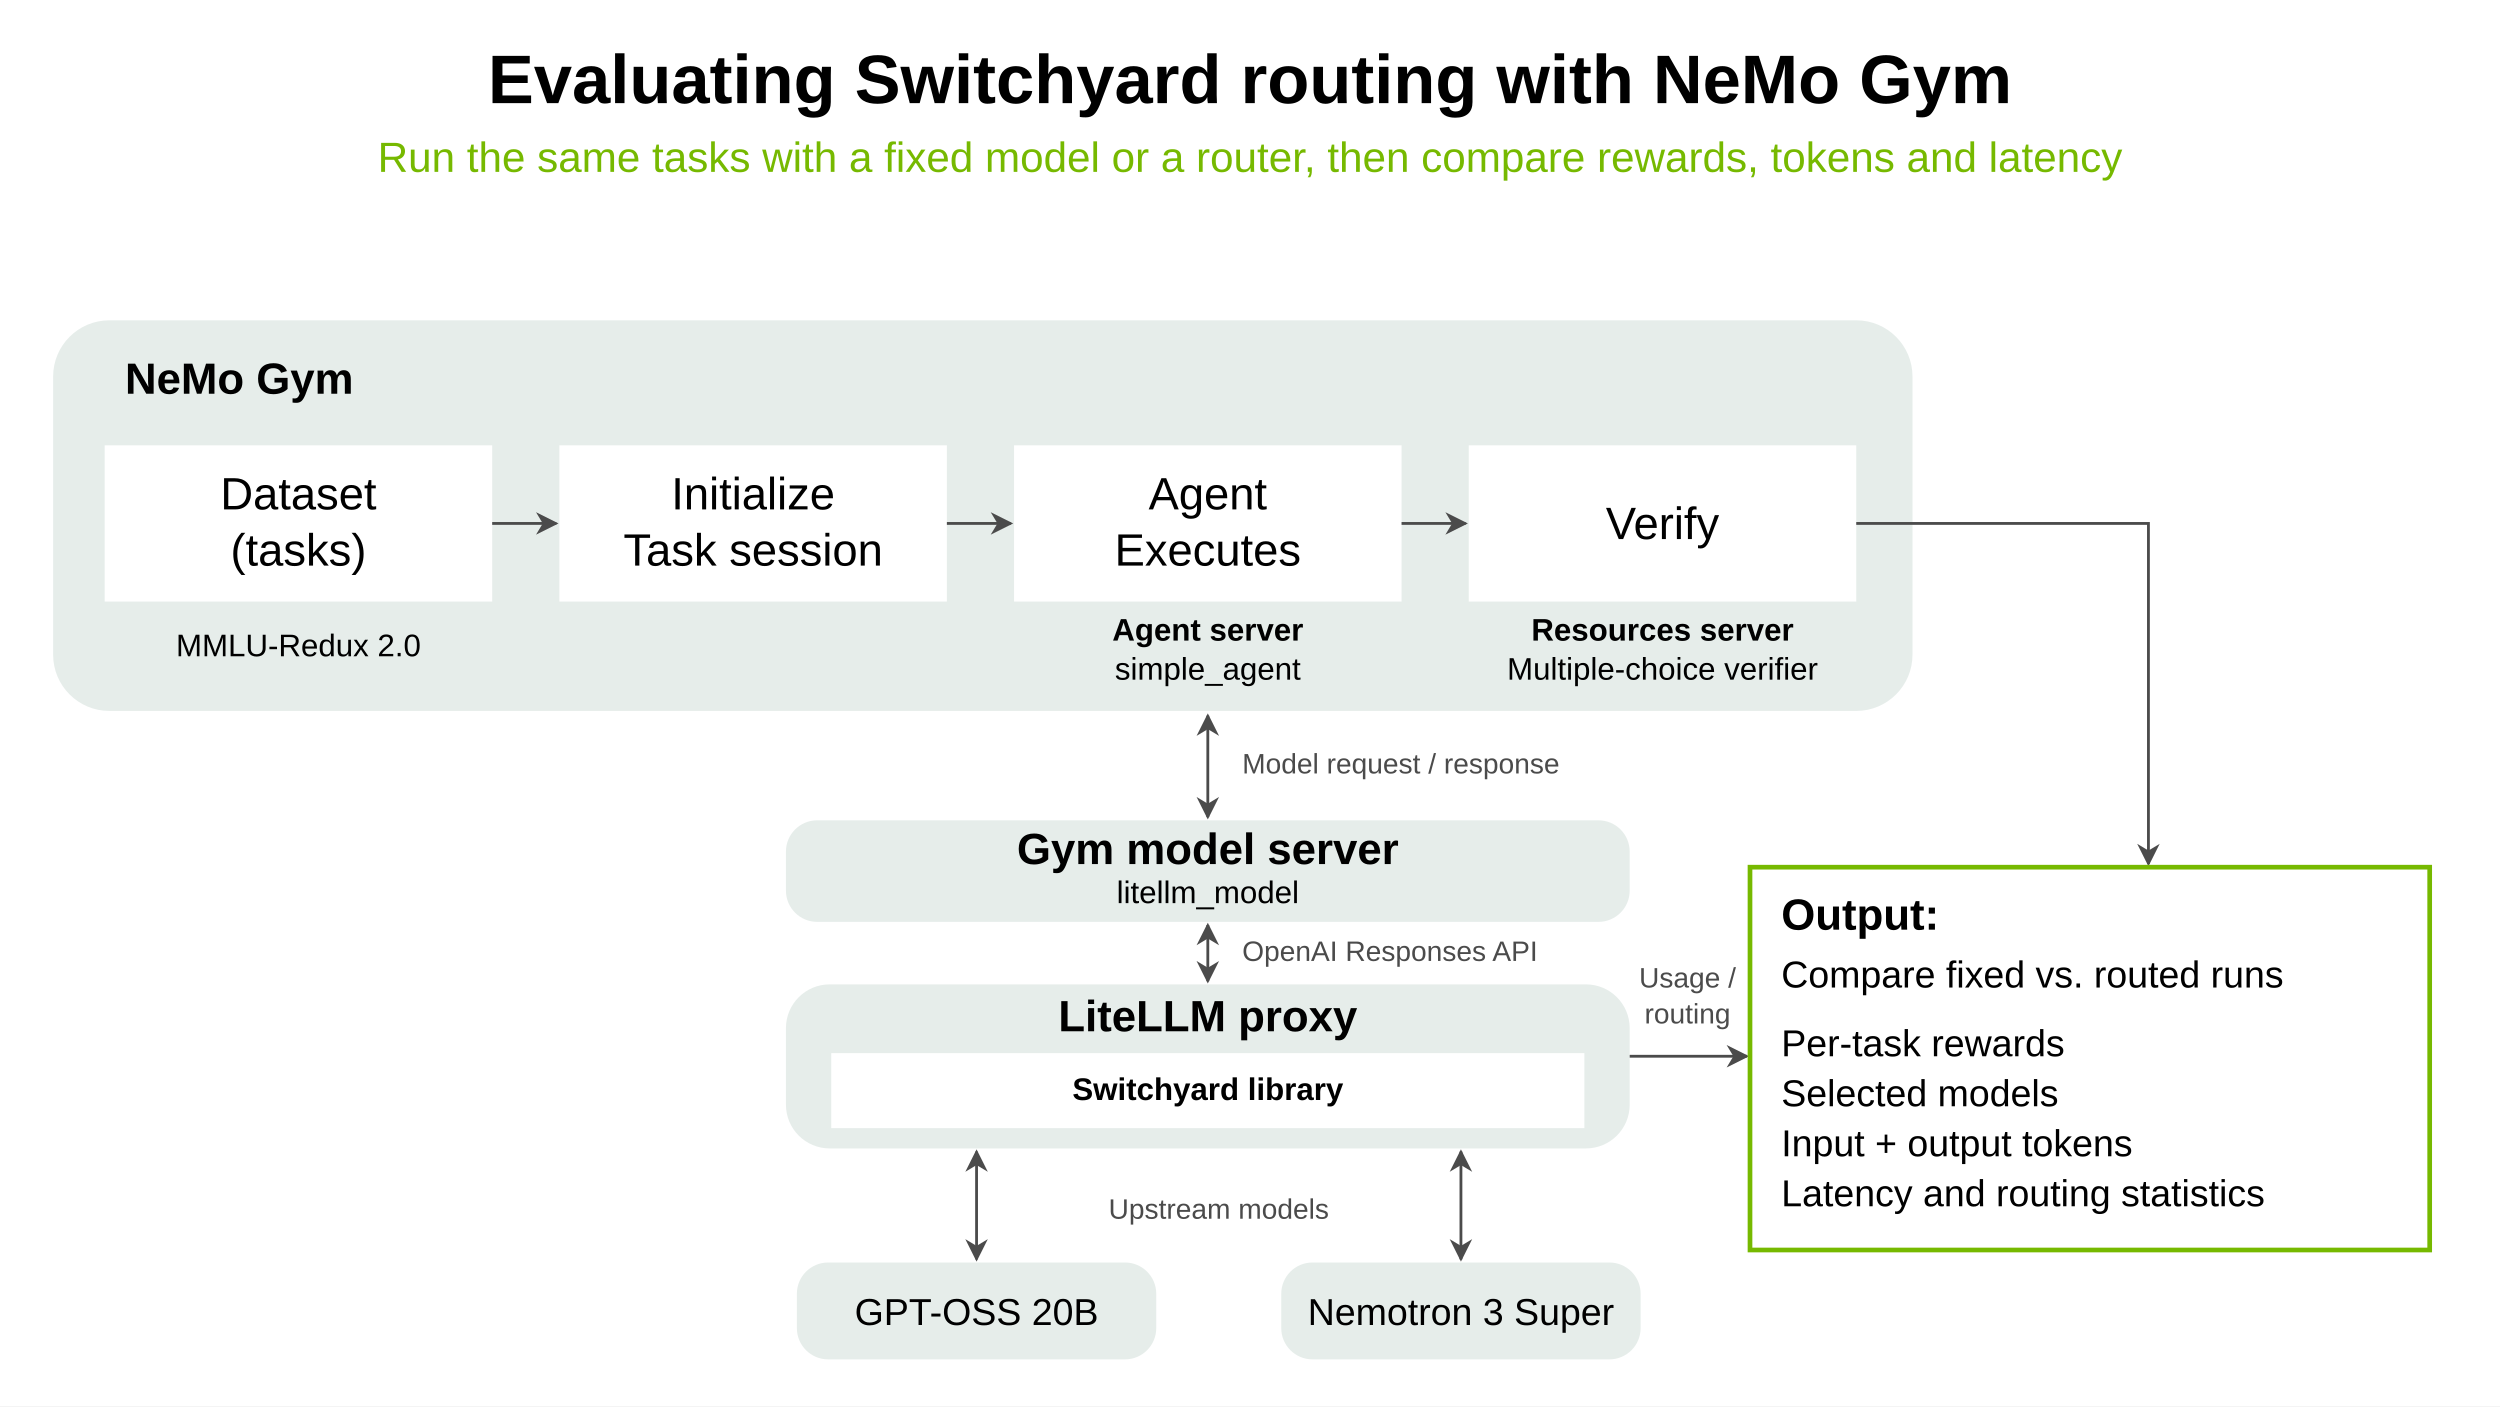
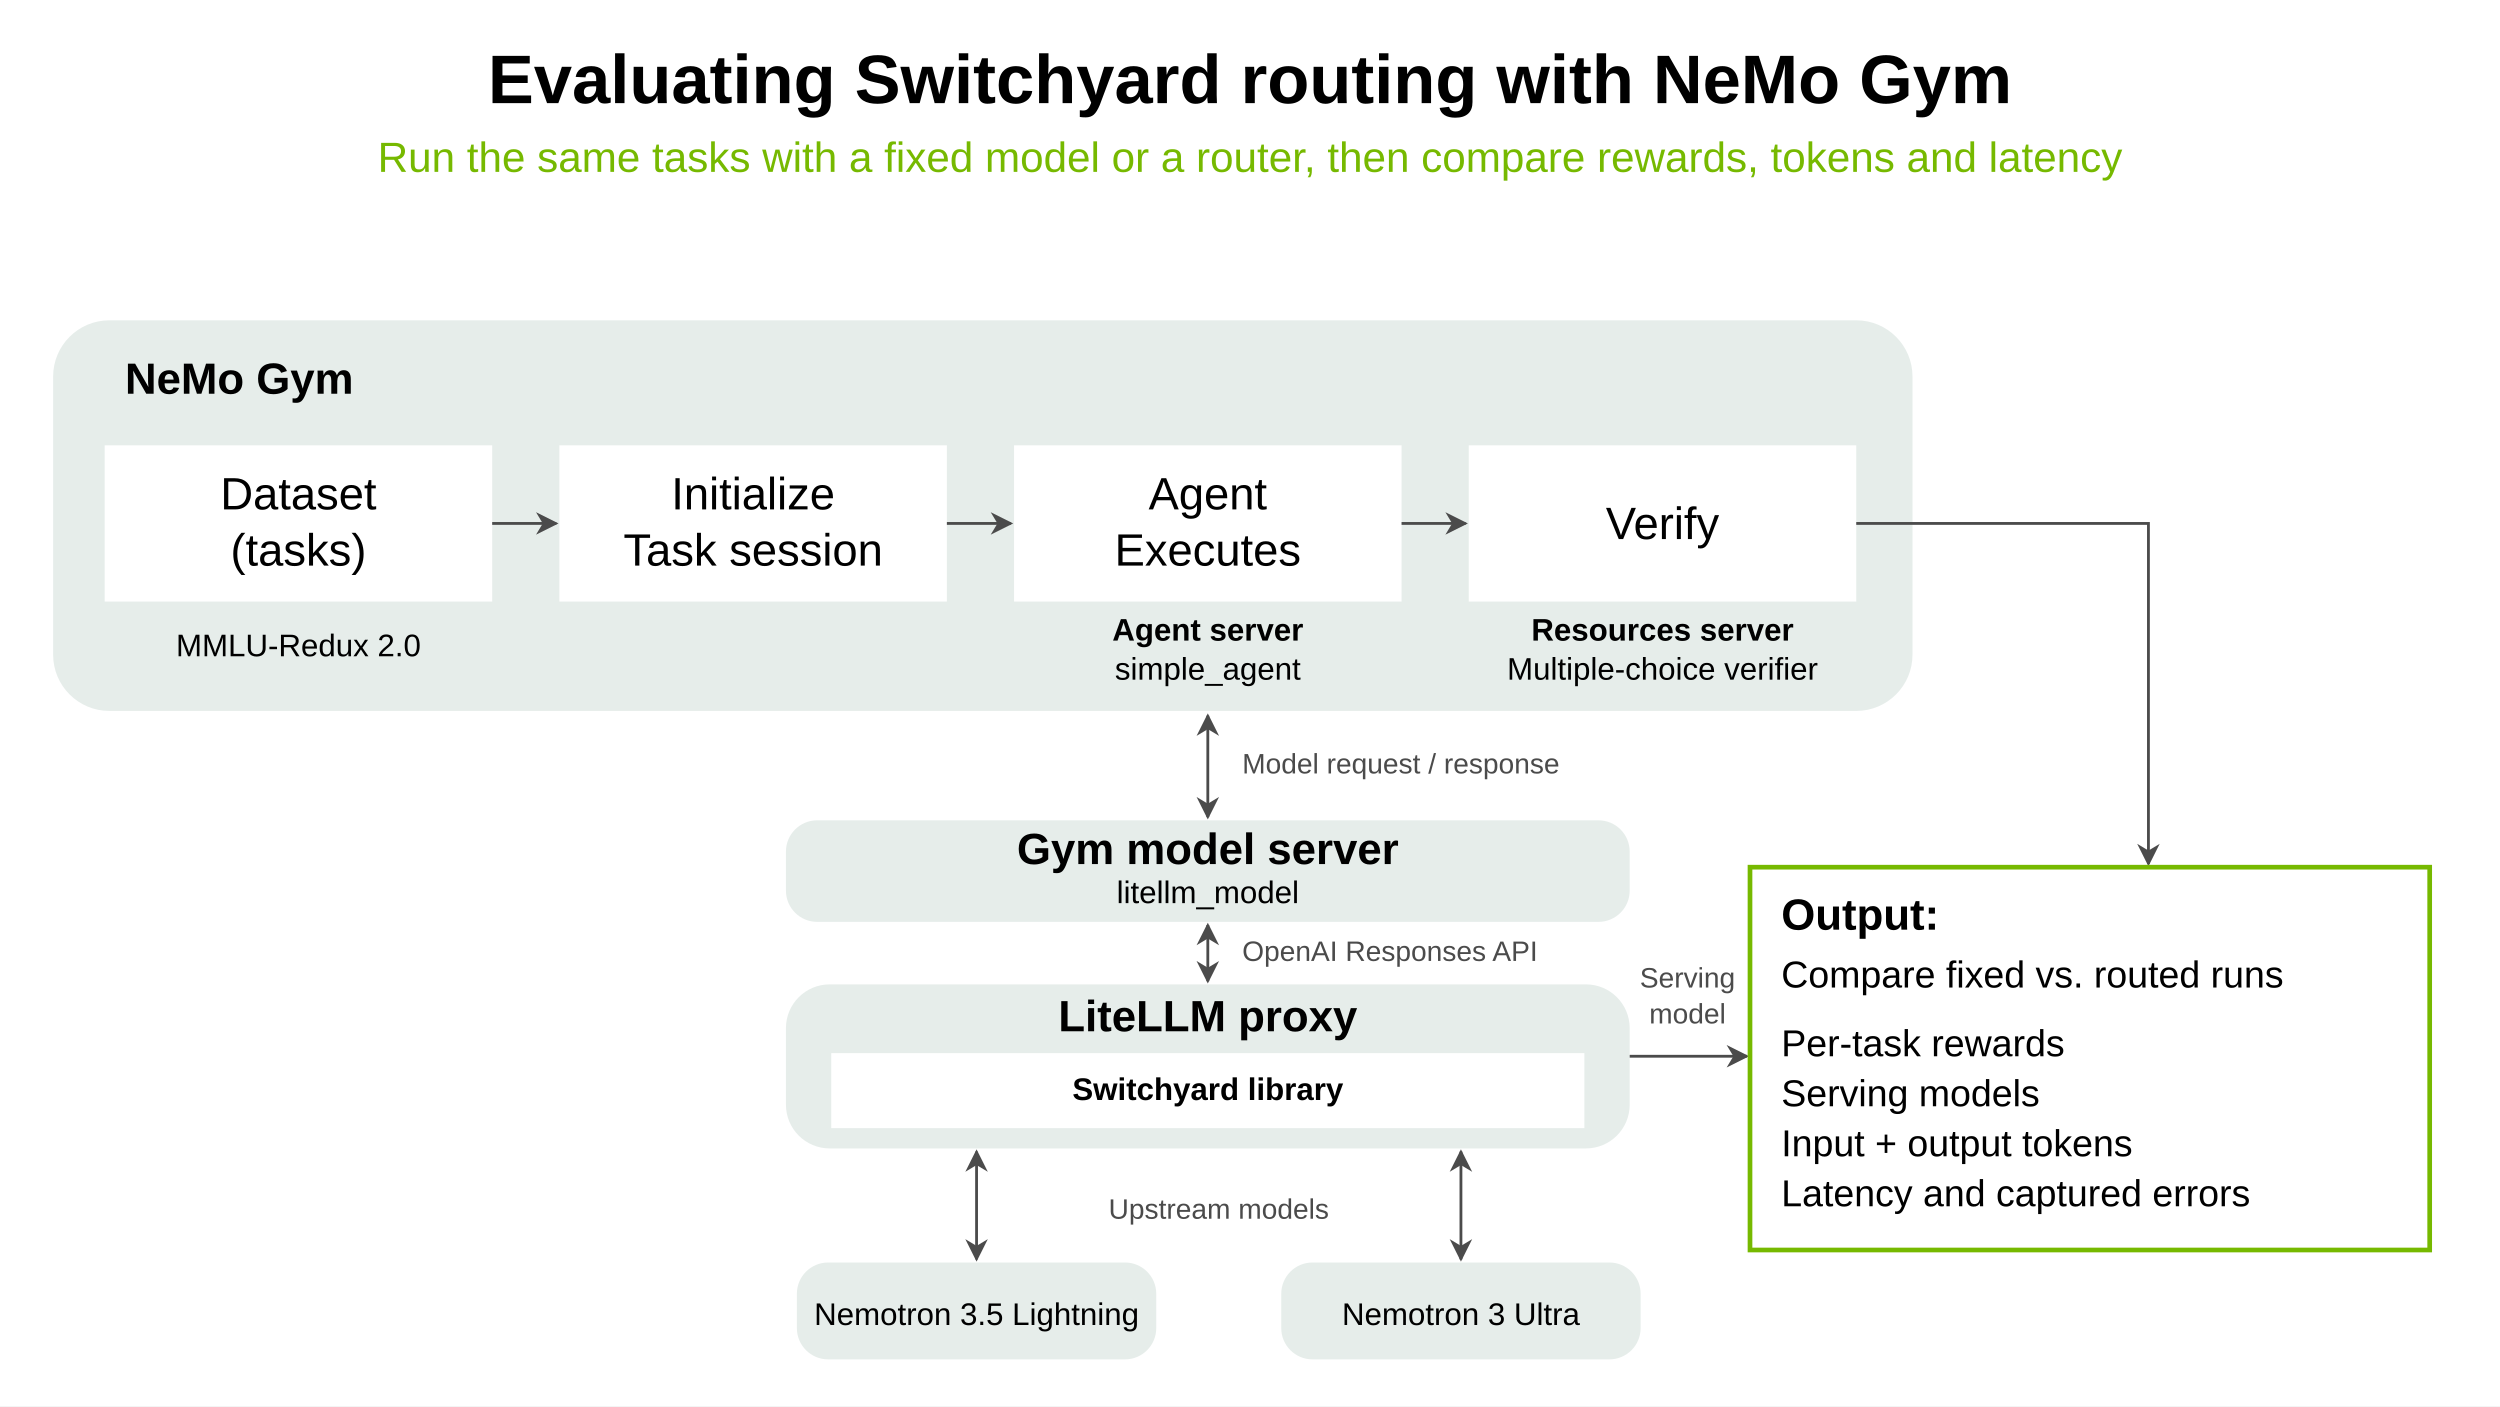
<svg xmlns="http://www.w3.org/2000/svg" width="1600" height="900" viewBox="0 0 1600 900" role="img" aria-labelledby="title description">
  <defs>
    <marker id="arrow" viewBox="0 0 10 10" refX="9" refY="5" markerWidth="8" markerHeight="8" orient="auto-start-reverse">
      <path d="M 0 0 L 10 5 L 0 10 L 3 5 Z" fill="#4B4B4B" />
    </marker>
    <style>
      text { font-family: 'NVIDIA Sans', Arial, Helvetica, sans-serif; fill: #000; }
      .title { font-size: 44px; font-weight: 700; }
      .subtitle { font-size: 27px; fill: #76B900; }
      .heading { font-size: 28px; font-weight: 700; }
      .step { font-size: 29px; }
      .server { font-size: 20px; font-weight: 700; }
      .detail { font-size: 20px; }
      .body { font-size: 24px; }
      .caption { font-size: 18px; fill: #4B4B4B; }
      .flow { fill: none; stroke: #4B4B4B; stroke-width: 1.8; marker-end: url(#arrow); }
      .exchange { fill: none; stroke: #4B4B4B; stroke-width: 1.8; marker-start: url(#arrow); marker-end: url(#arrow); }
    </style>
  </defs>
  <rect width="1600" height="900" fill="#fff" />
  <text x="800" y="66" text-anchor="middle" class="title">Evaluating Switchyard routing with NeMo Gym</text>
  <text x="800" y="110" text-anchor="middle" class="subtitle">Run the same tasks with a fixed model or a router, then compare rewards, tokens and latency</text>
  <rect x="34" y="205" width="1190" height="250" rx="36" fill="#E6EDEA" />
  <text x="80" y="252" class="heading">NeMo Gym</text>
  <rect x="67" y="285" width="248" height="100" fill="#fff" />
  <text x="191" y="326" text-anchor="middle" class="step">Dataset</text>
  <text x="191" y="362" text-anchor="middle" class="step">(tasks)</text>
  <text x="191" y="420" text-anchor="middle" class="detail">MMLU-Redux 2.0</text>
  <rect x="358" y="285" width="248" height="100" fill="#fff" />
  <text x="482" y="326" text-anchor="middle" class="step">Initialize</text>
  <text x="482" y="362" text-anchor="middle" class="step">Task session</text>
  <rect x="649" y="285" width="248" height="100" fill="#fff" />
  <text x="773" y="326" text-anchor="middle" class="step">Agent</text>
  <text x="773" y="362" text-anchor="middle" class="step">Executes</text>
  <text x="773" y="410" text-anchor="middle" class="server">Agent server</text>
  <text x="773" y="435" text-anchor="middle" class="detail">simple_agent</text>
  <rect x="940" y="285" width="248" height="100" fill="#fff" />
  <text x="1064" y="345" text-anchor="middle" class="step">Verify</text>
  <text x="1064" y="410" text-anchor="middle" class="server">Resources server</text>
  <text x="1064" y="435" text-anchor="middle" class="detail">Multiple-choice verifier</text>
  <path d="M 315 335 H 356" class="flow" />
  <path d="M 606 335 H 647" class="flow" />
  <path d="M 897 335 H 938" class="flow" />
  <path d="M 1188 335 H 1375 V 553" class="flow" />
  <path d="M 773 458 V 523" class="exchange" />
  <text x="795" y="495" class="caption">Model request / response</text>
  <rect x="503" y="525" width="540" height="65" rx="20" fill="#E6EDEA" />
  <text x="773" y="553" text-anchor="middle" class="heading">Gym model server</text>
  <text x="773" y="578" text-anchor="middle" class="detail">litellm_model</text>
  <path d="M 773 592 V 628" class="exchange" />
  <text x="795" y="615" class="caption">OpenAI Responses API</text>
  <rect x="503" y="630" width="540" height="105" rx="28" fill="#E6EDEA" />
  <text x="773" y="660" text-anchor="middle" class="heading">LiteLLM proxy</text>
  <rect x="532" y="674" width="482" height="48" fill="#fff" />
  <text x="773" y="704" text-anchor="middle" class="server">Switchyard library</text>
  <path d="M 625 737 V 806" class="exchange" />
  <path d="M 935 737 V 806" class="exchange" />
  <text x="780" y="780" text-anchor="middle" class="caption">Upstream models</text>
  <rect x="510" y="808" width="230" height="62" rx="20" fill="#E6EDEA" />
-   <text x="625" y="848" text-anchor="middle" class="body">GPT-OSS 20B</text>
+   <text x="625" y="848" text-anchor="middle" class="detail">Nemotron 3.5 Lightning</text>
  <rect x="820" y="808" width="230" height="62" rx="20" fill="#E6EDEA" />
-   <text x="935" y="848" text-anchor="middle" class="body">Nemotron 3 Super</text>
+   <text x="935" y="848" text-anchor="middle" class="detail">Nemotron 3 Ultra</text>
  <path d="M 1043 676 H 1118" class="flow" />
-   <text x="1080" y="632" text-anchor="middle" class="caption">Usage /</text>
-   <text x="1080" y="655" text-anchor="middle" class="caption">routing</text>
+   <text x="1080" y="632" text-anchor="middle" class="caption">Serving</text>
+   <text x="1080" y="655" text-anchor="middle" class="caption">model</text>
  <rect x="1120" y="555" width="435" height="245" fill="#fff" stroke="#76B900" stroke-width="3" />
  <text x="1140" y="595" class="heading">Output:</text>
  <text x="1140" y="632" class="body">Compare fixed vs. routed runs</text>
  <text x="1140" y="676" class="body">Per-task rewards</text>
-   <text x="1140" y="708" class="body">Selected models</text>
+   <text x="1140" y="708" class="body">Serving models</text>
  <text x="1140" y="740" class="body">Input + output tokens</text>
-   <text x="1140" y="772" class="body">Latency and routing statistics</text>
+   <text x="1140" y="772" class="body">Latency and captured errors</text>
</svg>
